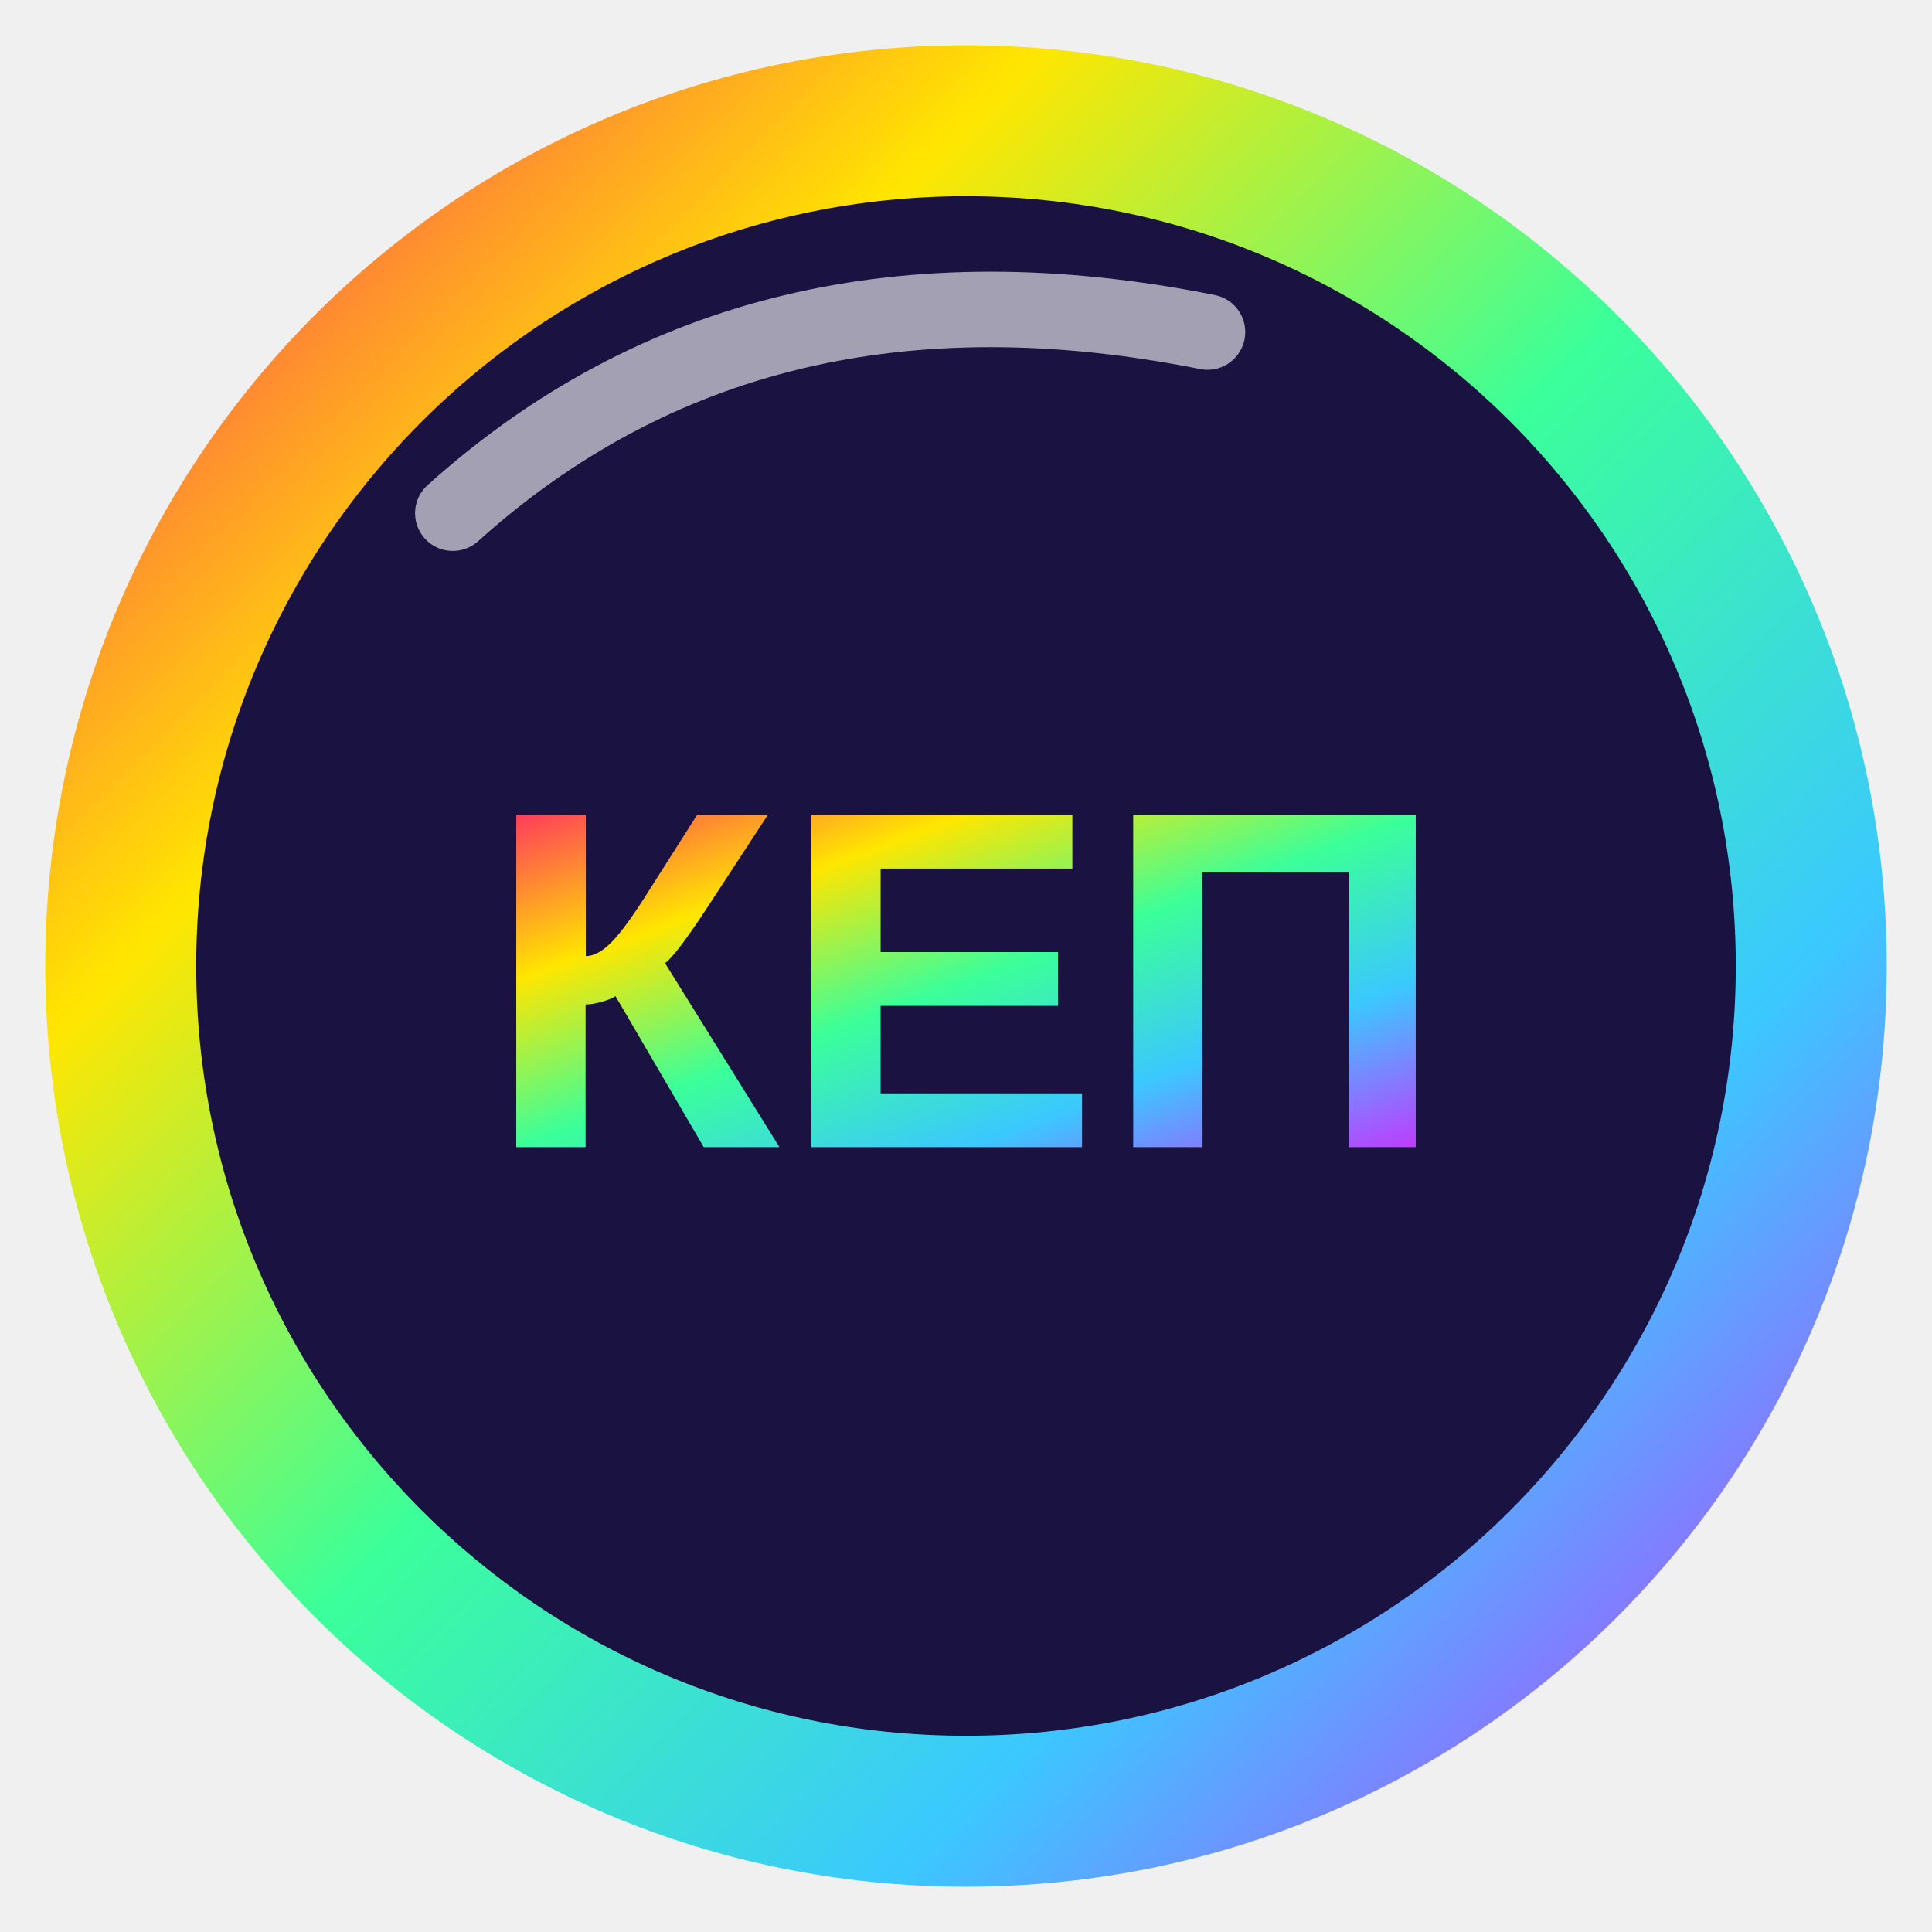
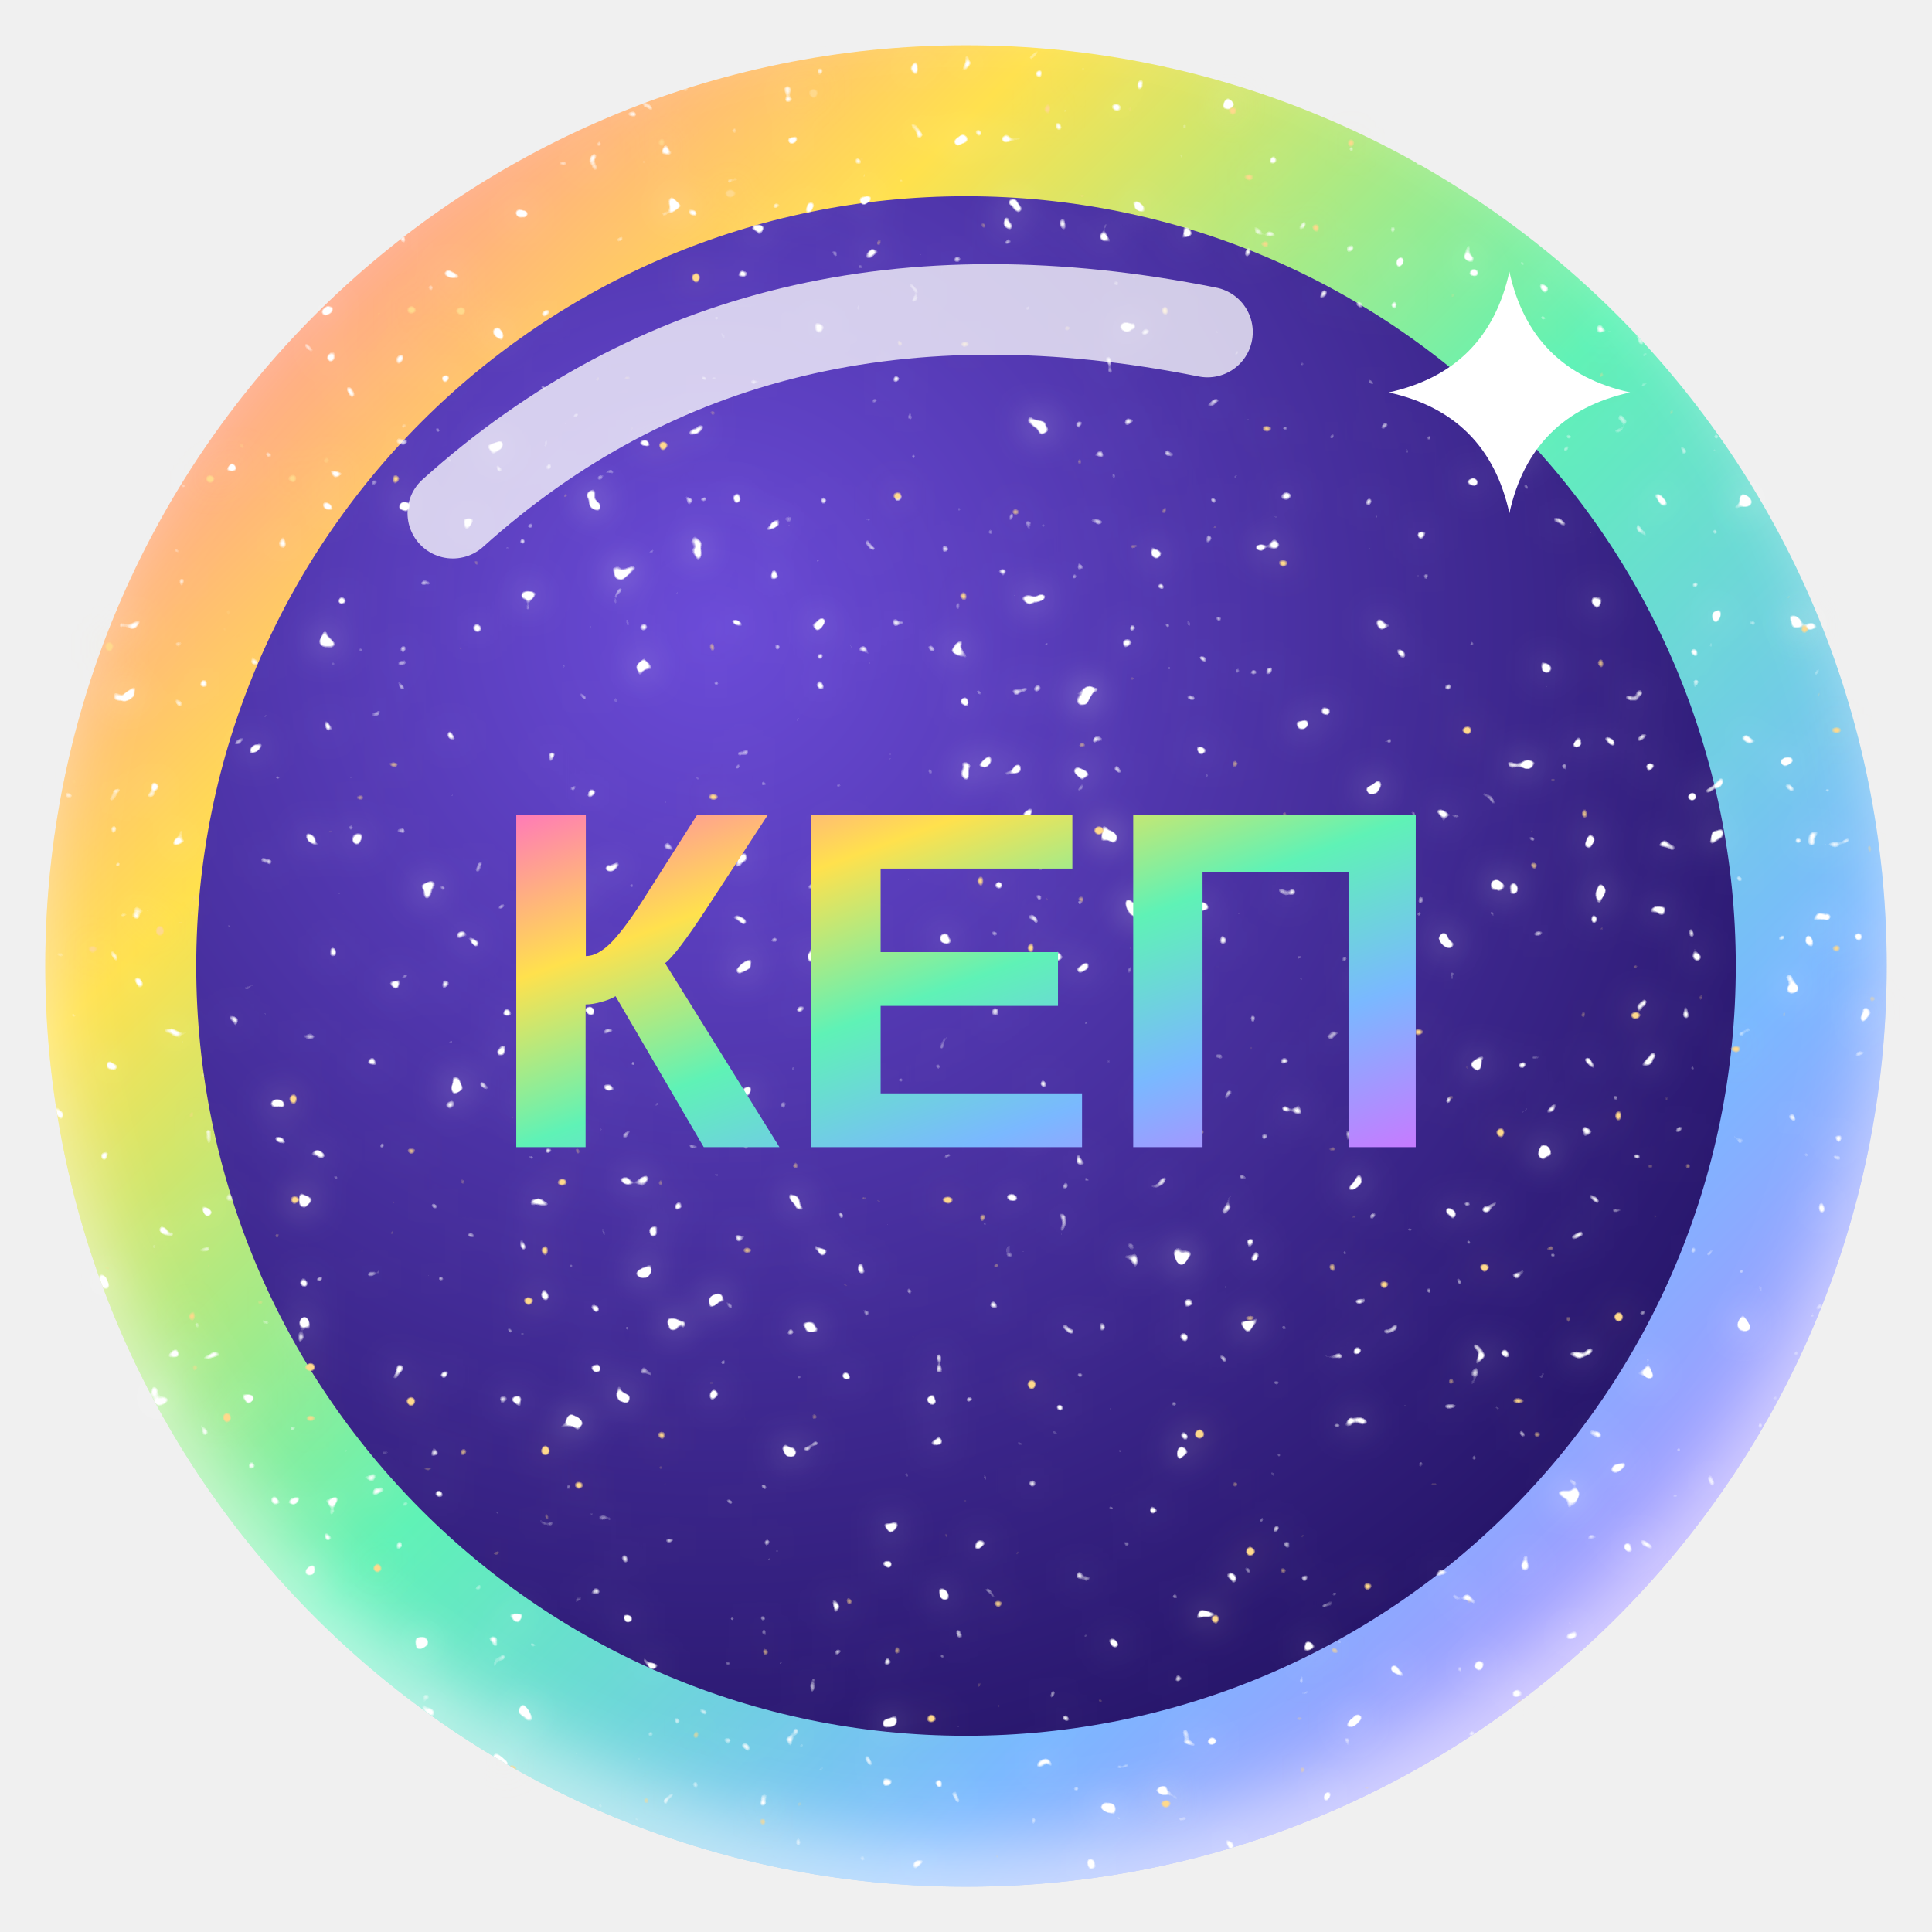
<svg xmlns="http://www.w3.org/2000/svg" viewBox="0 0 128 128">
  <defs>
+     <filter id="gl" x="-10%" y="-10%" width="120%" height="120%" color-interpolation-filters="sRGB">
+       <feTurbulence type="fractalNoise" baseFrequency=".62" numOctaves="2" seed="29" result="n" />
+       <feColorMatrix in="n" type="matrix" values="0 0 0 0 1.000  0 0 0 0 1.000  0 0 0 0 1.000  0 0 0 22 -16.4" result="d" />
+       <feComposite in="d" in2="SourceAlpha" operator="in" result="sp" />
+       <feTurbulence type="fractalNoise" baseFrequency=".9" numOctaves="1" seed="69" result="n2" />
+       <feColorMatrix in="n2" type="matrix" values="0 0 0 0 1  0 0 0 0 .85  0 0 0 0 .55  0 0 0 22 -16.9" result="d2" />
+       <feComposite in="d2" in2="SourceAlpha" operator="in" result="sp2" />
+       <feMerge result="spm">
+         <feMergeNode in="sp" />
+         <feMergeNode in="sp2" />
+       </feMerge>
+       <feGaussianBlur in="spm" stdDeviation="1.1" result="spb" />
+       <feGaussianBlur in="SourceAlpha" stdDeviation="2.4" result="bl" />
+       <feOffset in="bl" dx="0" dy="-3" result="up" />
+       <feComposite in="SourceAlpha" in2="up" operator="out" result="rim" />
+       <feFlood flood-color="#ffffff" flood-opacity=".55" />
+       <feComposite in2="rim" operator="in" result="rimlight" />
+       <feMerge>
+         <feMergeNode in="SourceGraphic" />
+         <feMergeNode in="rimlight" />
+         <feMergeNode in="spb" />
+         <feMergeNode in="spm" />
+       </feMerge>
+     </filter>
    <linearGradient id="k" x1="0" y1="0" x2="1" y2="1">
-       <stop offset="0" stop-color="#ff3b5c" />
-       <stop offset=".25" stop-color="#ffe600" />
-       <stop offset=".5" stop-color="#3bff9a" />
-       <stop offset=".75" stop-color="#3bc8ff" />
-       <stop offset="1" stop-color="#c03bff" />
+       <stop offset="0" stop-color="#ff7ab8" />
+       <stop offset=".25" stop-color="#ffe14d" />
+       <stop offset=".5" stop-color="#5ff2b6" />
+       <stop offset=".75" stop-color="#7ab8ff" />
+       <stop offset="1" stop-color="#c77aff" />
    </linearGradient>
+     <radialGradient id="o" cx=".35" cy=".3" r=".8">
+       <stop offset="0" stop-color="#6b4bd8" />
+       <stop offset="1" stop-color="#1e0f5c" />
+     </radialGradient>
  </defs>
-   <circle cx="64" cy="64" r="56" fill="#1a1240" stroke="url(#k)" stroke-width="10" />
+   <g filter="url(#gl)">
+     <circle cx="64" cy="64" r="56" fill="url(#o)" stroke="url(#k)" stroke-width="10" />
+   </g>
  <text x="64" y="76" font-family="Arial Black,Arial,sans-serif" font-weight="900" font-size="32" fill="url(#k)" text-anchor="middle">КЕП</text>
-   <path d="M30 34q20-18 50-12" fill="none" stroke="#fff" stroke-width="5" stroke-linecap="round" opacity=".6" />
+   <path d="M30 34q20-18 50-12" fill="none" stroke="#fff" stroke-width="6" stroke-linecap="round" opacity=".75" />
+   <path d="M100 18Q101.44 24.56 108 26Q101.44 27.44 100 34Q98.56 27.44 92 26Q98.56 24.56 100 18z" fill="#fff" opacity="1.0" />
</svg>
